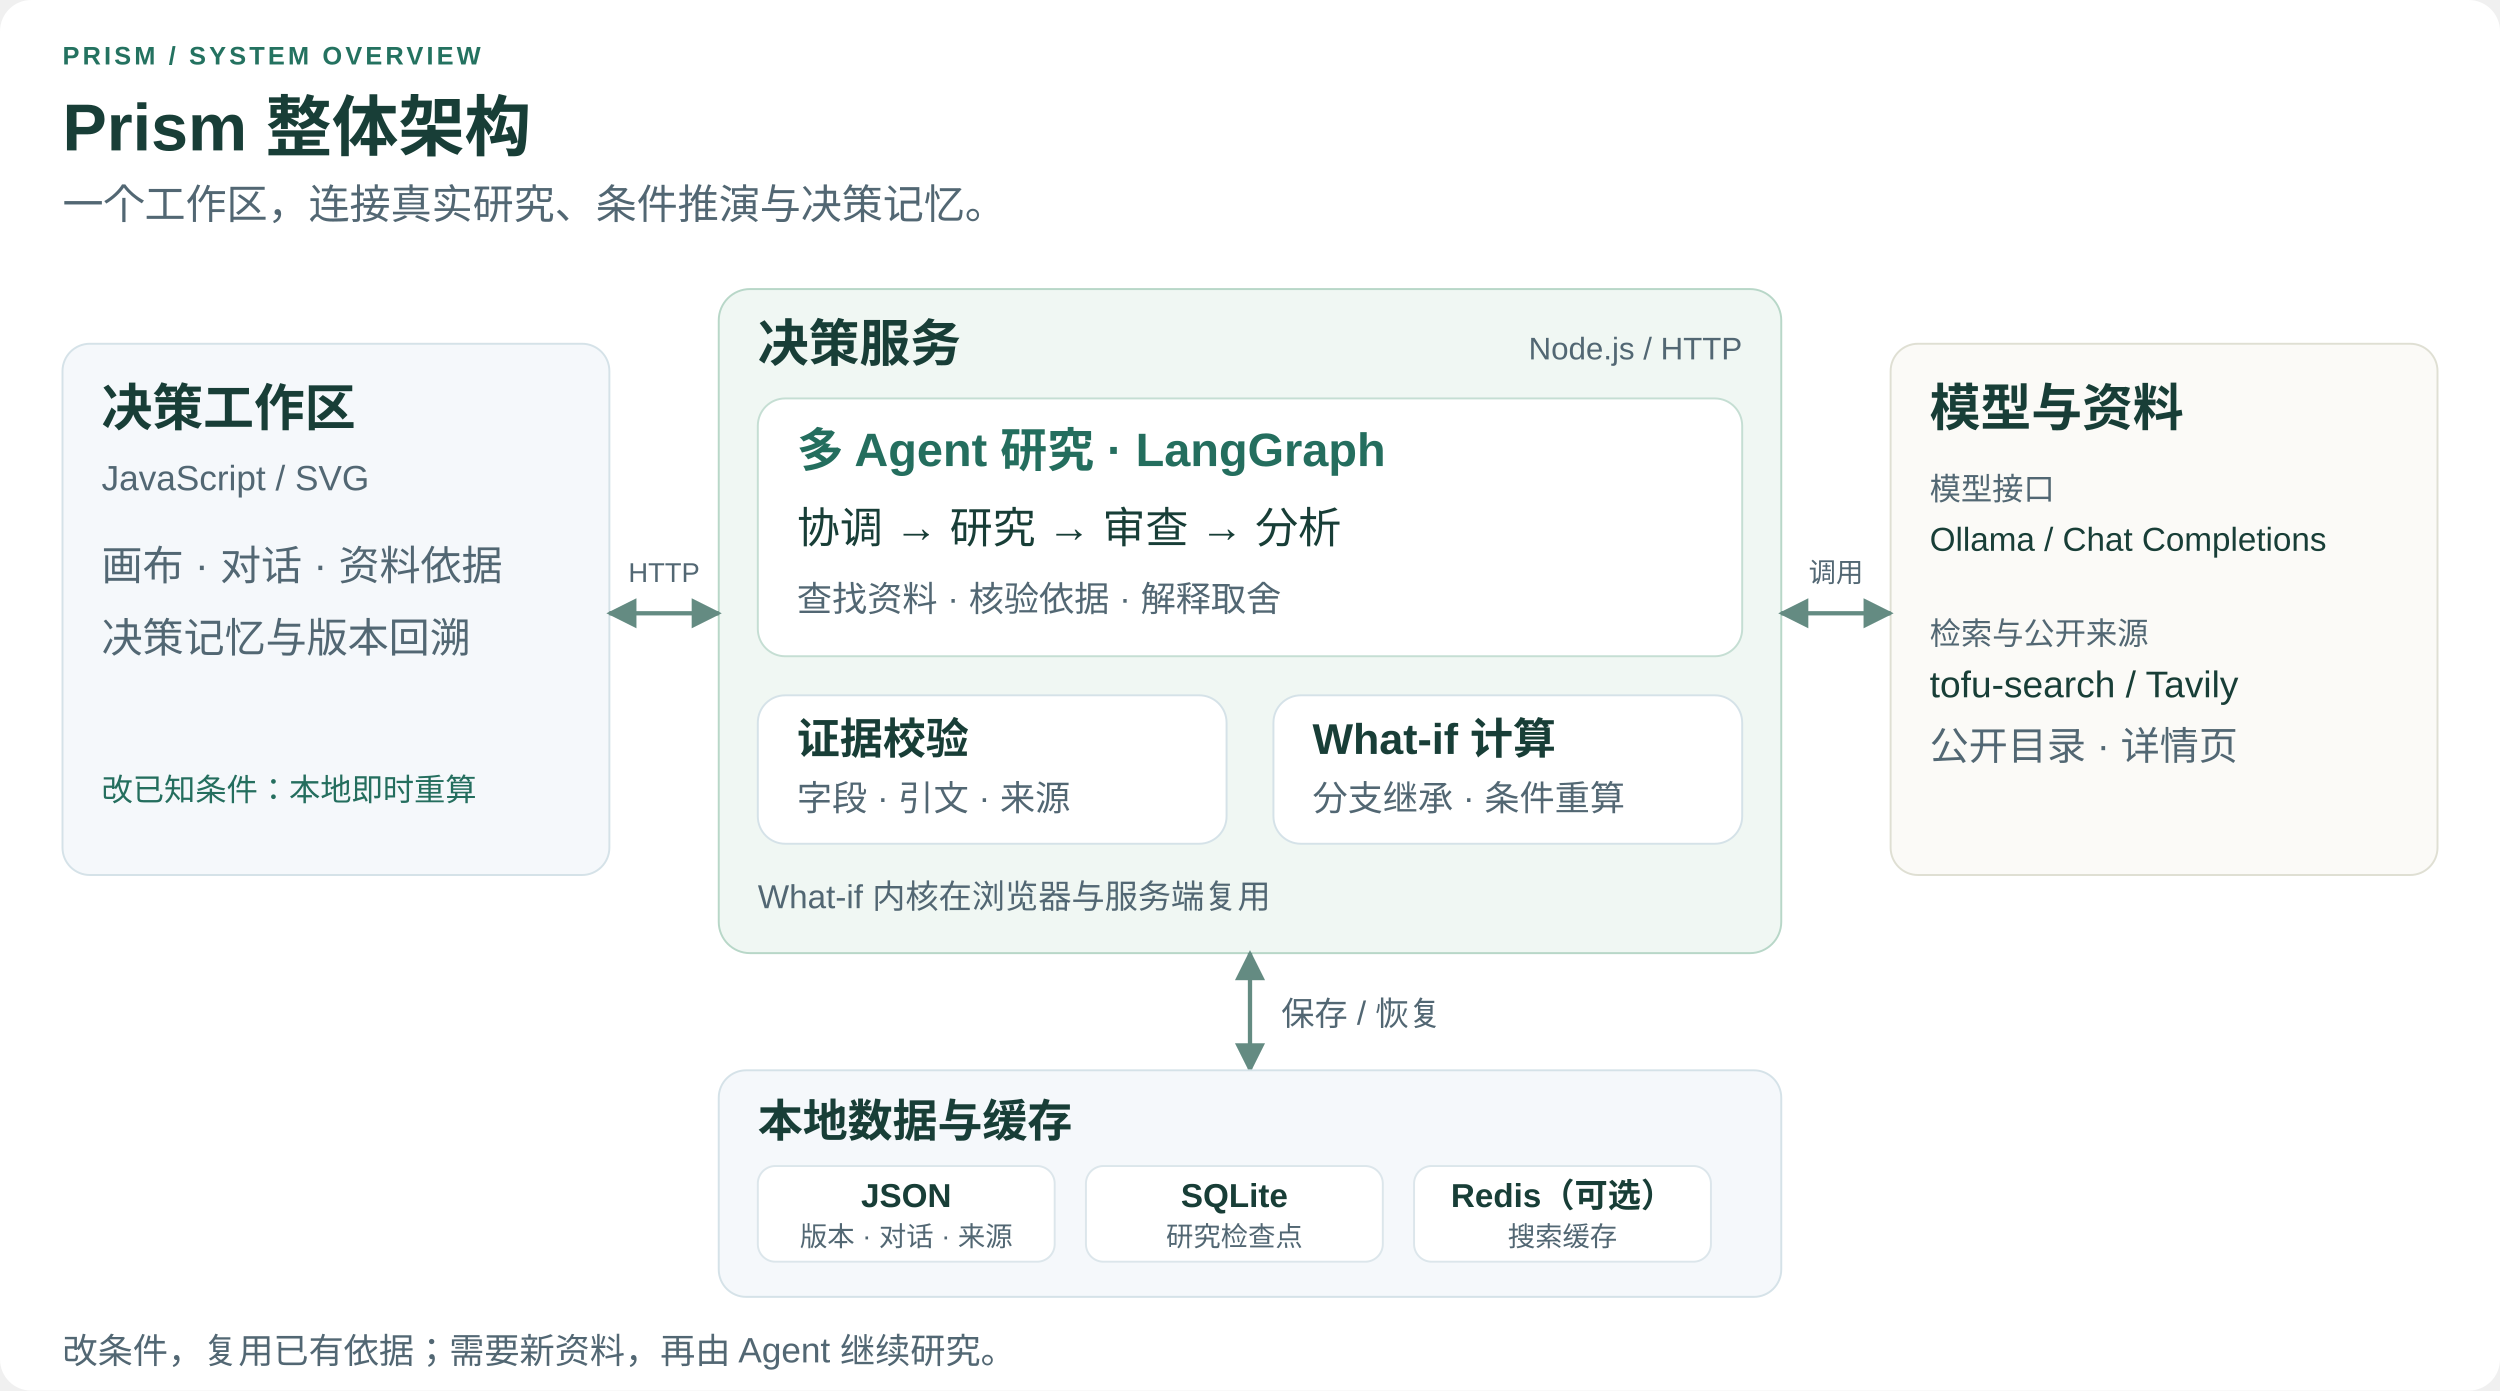
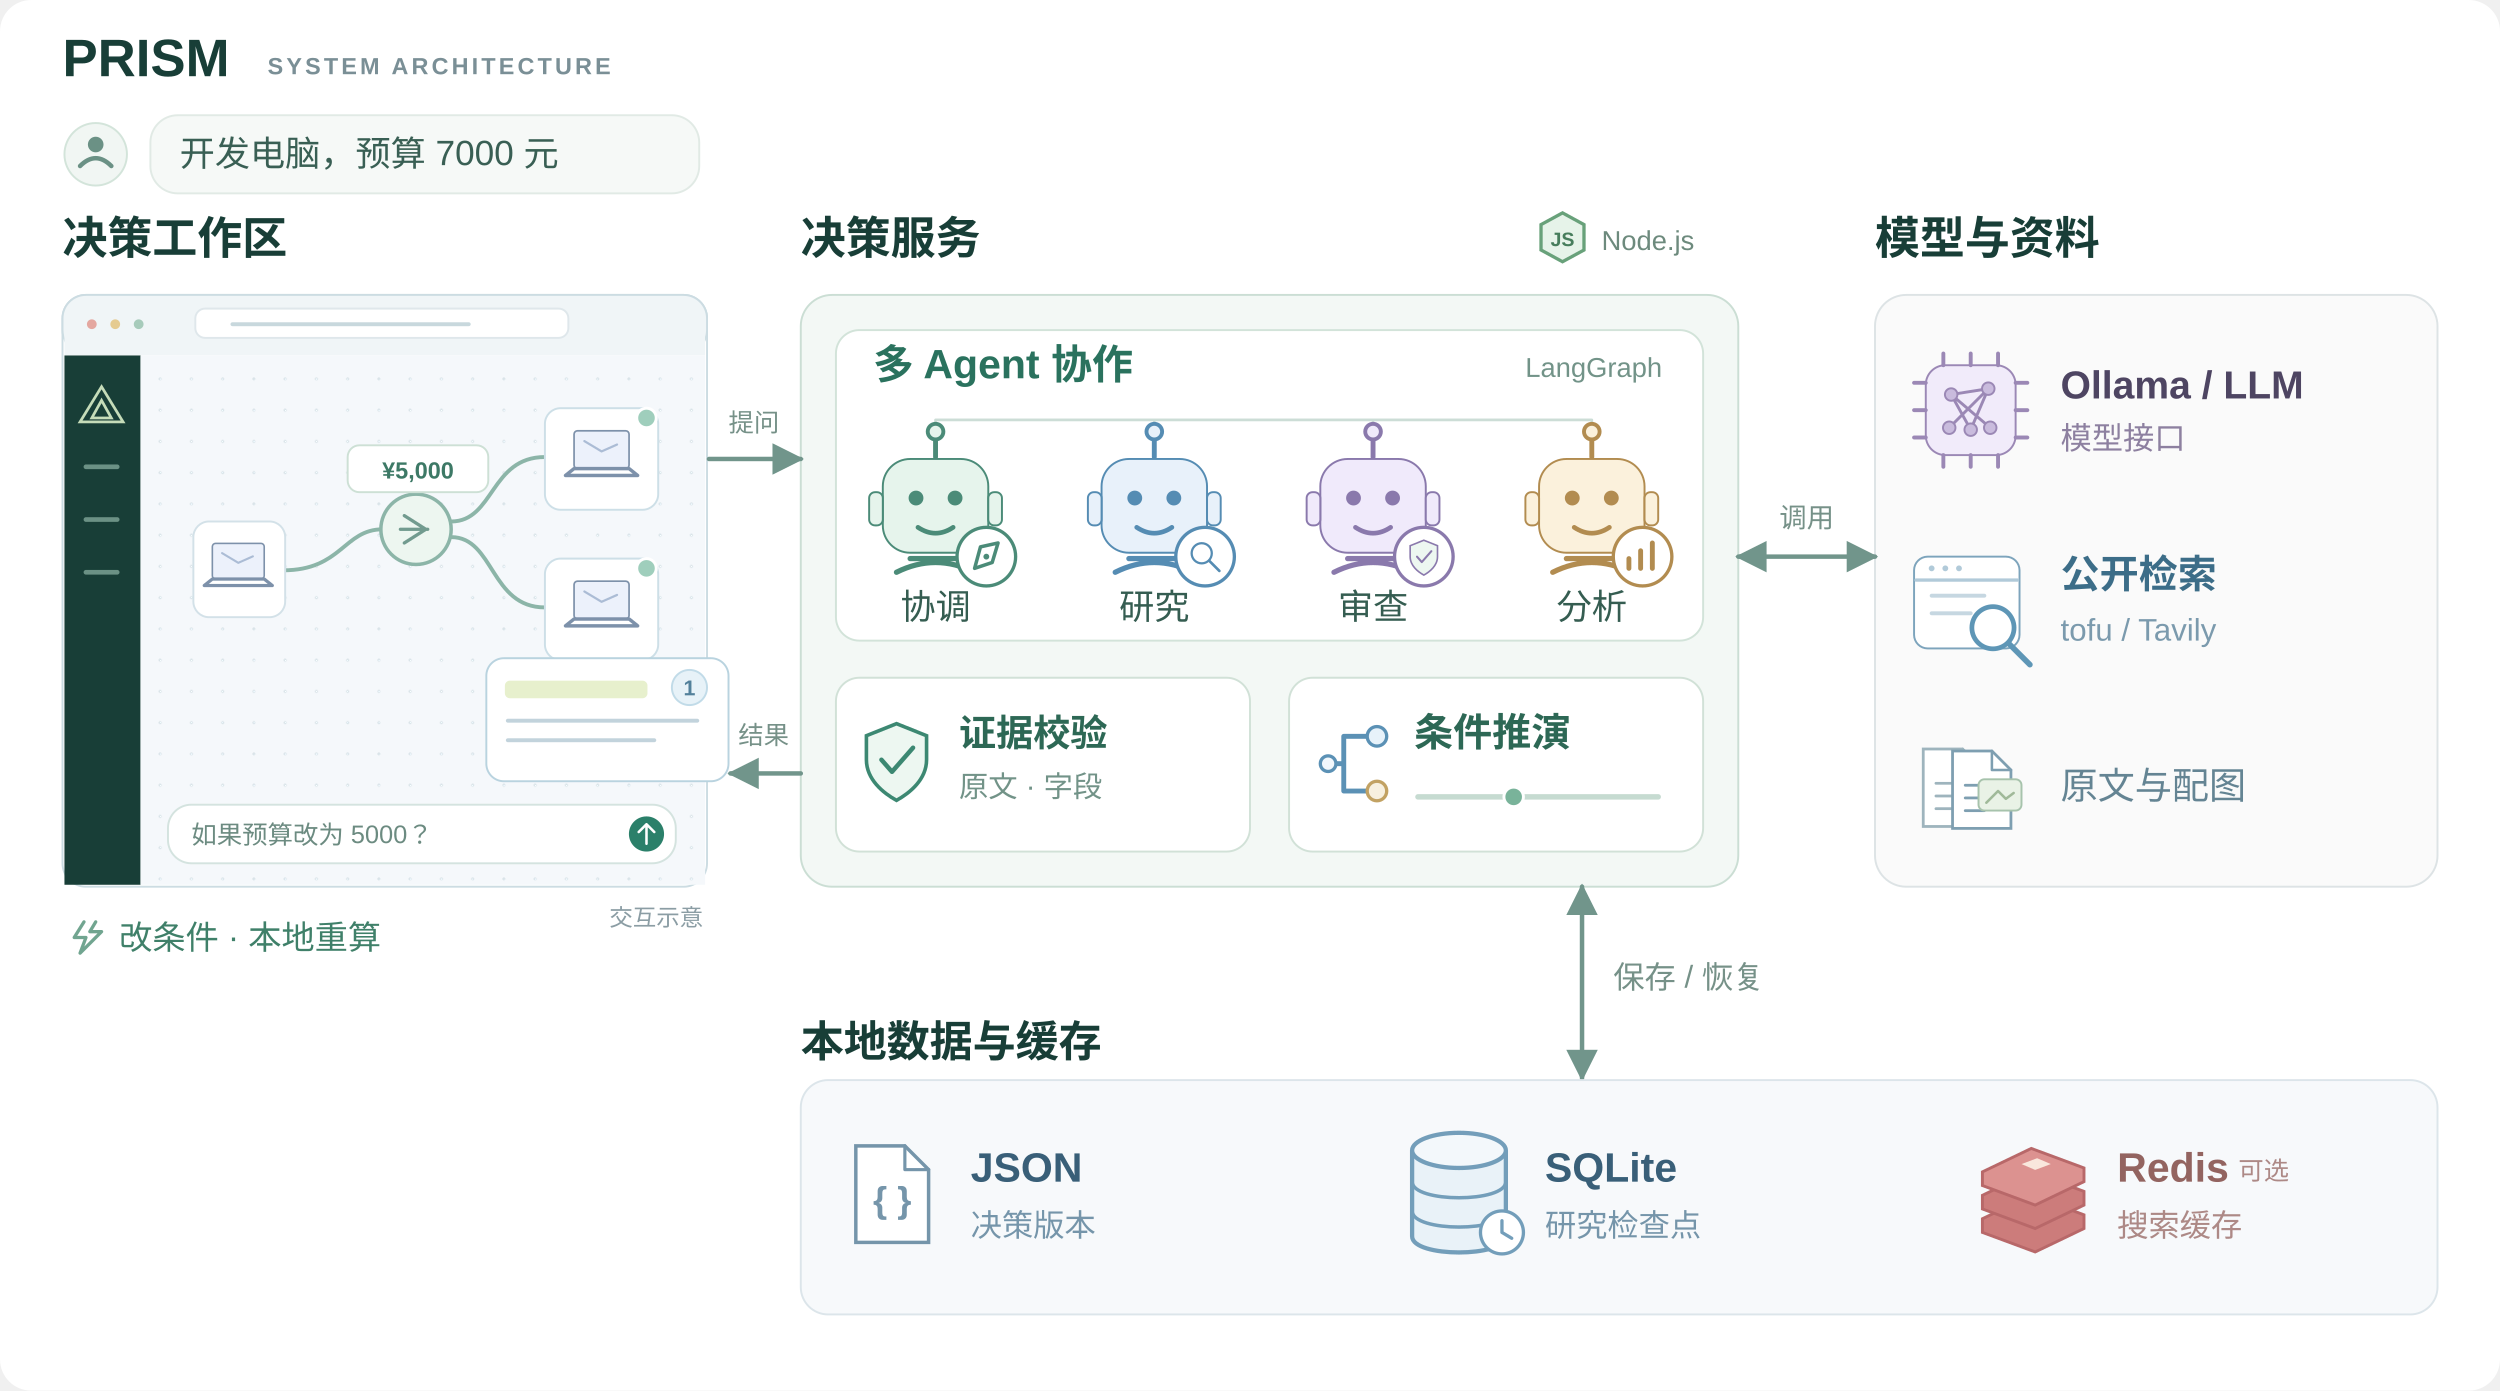
<svg xmlns="http://www.w3.org/2000/svg" width="1280" height="712" viewBox="0 0 1280 712" role="img" aria-labelledby="title desc" lang="zh" font-family="Segoe UI, Microsoft YaHei, Arial, sans-serif" font-style="normal">
  <defs>
    <marker id="arrow" viewBox="0 0 10 10" refX="9" refY="5" markerWidth="7" markerHeight="7" orient="auto-start-reverse">
-       <path d="M 0 0 L 10 5 L 0 10 z" fill="#648b82" />
+       <path d="M 0 0 L 10 5 L 0 10 z" fill="#71958b" />
    </marker>
+     <pattern id="dots" width="16" height="16" patternUnits="userSpaceOnUse">
+       <circle cx="2" cy="2" r="0.8" fill="#dae4e9" />
+     </pattern>
  </defs>
  <rect width="1280" height="712" rx="16" fill="#fff" />
-   <text x="32" y="33" fill="#247260" font-size="13" font-weight="600" letter-spacing="1.6">PRISM / SYSTEM OVERVIEW</text>
-   <text x="32" y="77" fill="#183e37" font-size="34" font-weight="650">Prism 整体架构</text>
-   <text x="32" y="112" fill="#526773" font-size="21" font-weight="400">一个工作区，连接真实研究、条件推演与决策记忆。</text>
-   <rect x="32" y="176" width="280" height="272" rx="14" fill="#f5f8fb" stroke="#d5e2e8" />
-   <text x="52" y="218" fill="#183e37" font-size="26" font-weight="650">决策工作区</text>
-   <text x="52" y="251" fill="#526773" font-size="18" font-weight="400">JavaScript / SVG</text>
-   <text x="52" y="297" fill="#526773" font-size="21" font-weight="400">画布 · 对话 · 资料依据</text>
-   <text x="52" y="334" fill="#526773" font-size="21" font-weight="400">决策记忆与版本回溯</text>
-   <text x="52" y="410" fill="#246e5e" font-size="16" font-weight="500">改已知条件：本地即时重算</text>
-   <rect x="368" y="148" width="544" height="340" rx="16" fill="#f0f7f3" stroke="#b8d7c8" />
-   <text x="388" y="185" fill="#183e37" font-size="26" font-weight="650">决策服务</text>
-   <text x="892" y="184" fill="#526773" font-size="16" font-weight="400" text-anchor="end">Node.js / HTTP</text>
-   <rect x="388" y="204" width="504" height="132" rx="14" fill="#fff" stroke="#c5ded3" />
-   <text x="408" y="239" fill="#246e5e" font-size="24" font-weight="600">多 Agent 研究 · LangGraph</text>
-   <text x="408" y="278" fill="#183e37" font-size="22" font-weight="500">协调 → 研究 → 审查 → 分析</text>
-   <text x="408" y="313" fill="#526773" font-size="18" font-weight="400">查找资料 · 核验依据 · 解释取舍</text>
-   <rect x="388" y="356" width="240" height="76" rx="14" fill="#fff" stroke="#d5e2e8" />
-   <text x="408" y="386" fill="#183e37" font-size="22" font-weight="600">证据校验</text>
-   <text x="408" y="415" fill="#526773" font-size="18" font-weight="400">字段 · 引文 · 来源</text>
-   <rect x="652" y="356" width="240" height="76" rx="14" fill="#fff" stroke="#d5e2e8" />
-   <text x="672" y="386" fill="#183e37" font-size="22" font-weight="600">What-if 计算</text>
-   <text x="672" y="415" fill="#526773" font-size="18" font-weight="400">分支继承 · 条件重算</text>
-   <text x="388" y="465" fill="#526773" font-size="17" font-weight="400">What-if 内核在浏览器与服务端复用</text>
-   <rect x="968" y="176" width="280" height="272" rx="14" fill="#fbfaf7" stroke="#dfdfd3" />
-   <text x="988" y="218" fill="#183e37" font-size="26" font-weight="650">模型与资料</text>
-   <text x="988" y="256" fill="#526773" font-size="16" font-weight="500">模型接口</text>
-   <text x="988" y="282" fill="#183e37" font-size="17" font-weight="400">Ollama / Chat Completions</text>
-   <text x="988" y="330" fill="#526773" font-size="16" font-weight="500">检索与公开来源</text>
-   <text x="988" y="357" fill="#183e37" font-size="19" font-weight="400">tofu-search / Tavily</text>
-   <text x="988" y="389" fill="#526773" font-size="20" font-weight="400">公开目录 · 详情页</text>
-   <path d="M 312 314 L 368 314" fill="none" stroke="#648b82" stroke-width="2.2" marker-start="url(#arrow)" marker-end="url(#arrow)" />
-   <text x="340" y="298" fill="#526773" font-size="14" font-weight="500" text-anchor="middle">HTTP</text>
-   <path d="M 912 314 L 968 314" fill="none" stroke="#648b82" stroke-width="2.2" marker-start="url(#arrow)" marker-end="url(#arrow)" />
-   <text x="940" y="298" fill="#526773" font-size="14" font-weight="500" text-anchor="middle">调用</text>
-   <path d="M 640 488 L 640 548" fill="none" stroke="#648b82" stroke-width="2.2" marker-start="url(#arrow)" marker-end="url(#arrow)" />
-   <text x="656" y="525" fill="#526773" font-size="17" font-weight="400">保存 / 恢复</text>
-   <rect x="368" y="548" width="544" height="116" rx="14" fill="#f5f8fb" stroke="#d5e2e8" />
-   <text x="388" y="582" fill="#183e37" font-size="23" font-weight="600">本地数据与缓存</text>
-   <rect x="388" y="597" width="152" height="49" rx="9" fill="#fff" stroke="#dce6eb" />
-   <text x="464" y="618" fill="#183e37" font-size="17" font-weight="600" text-anchor="middle">JSON</text>
-   <text x="464" y="638" fill="#526773" font-size="14" font-weight="400" text-anchor="middle">版本 · 对话 · 来源</text>
-   <rect x="556" y="597" width="152" height="49" rx="9" fill="#fff" stroke="#dce6eb" />
-   <text x="632" y="618" fill="#183e37" font-size="17" font-weight="600" text-anchor="middle">SQLite</text>
-   <text x="632" y="638" fill="#526773" font-size="14" font-weight="400" text-anchor="middle">研究检查点</text>
-   <rect x="724" y="597" width="152" height="49" rx="9" fill="#fff" stroke="#dce6eb" />
-   <text x="800" y="618" fill="#183e37" font-size="17" font-weight="600" text-anchor="middle">Redis（可选）</text>
-   <text x="800" y="638" fill="#526773" font-size="14" font-weight="400" text-anchor="middle">搜索缓存</text>
-   <text x="32" y="698" fill="#526773" font-size="18" font-weight="400">改条件，复用已有依据；需要新资料，再由 Agent 继续研究。</text>
+   <text x="32" y="39" fill="#183e37" font-size="27" font-weight="700">PRISM</text>
+   <text x="137" y="38" fill="#7a8f96" font-size="12" font-weight="600" letter-spacing="1.6">SYSTEM ARCHITECTURE</text>
+   <circle cx="49" cy="79" r="16" fill="#f1f6f3" stroke="#d3e4da" stroke-width="1" />
+   <circle cx="49" cy="74" r="4" fill="#6b9185" stroke="#6b9185" stroke-width="0" />
+   <path d="M 41 85 Q 49 77 57 85" fill="none" stroke="#6b9185" stroke-width="2.3" stroke-linecap="round" stroke-linejoin="round" />
+   <rect x="77" y="59" width="281" height="40" rx="14" fill="#f6f9f7" stroke="#e1eae5" />
+   <text x="92" y="85" fill="#395f54" font-size="18" font-weight="500">开发电脑，预算 7000 元</text>
+   <text x="32" y="130" fill="#183e37" font-size="23" font-weight="650">决策工作区</text>
+   <text x="410" y="130" fill="#183e37" font-size="23" font-weight="650">决策服务</text>
+   <text x="960" y="130" fill="#183e37" font-size="23" font-weight="650">模型与资料</text>
+   <path d="M 800 109 L 811 115 V 128 L 800 134 L 789 128 V 115 Z" fill="#e6f3e9" stroke="#68a17a" stroke-width="1.7" />
+   <text x="800" y="126" fill="#477d5c" font-size="10" font-weight="700" text-anchor="middle">JS</text>
+   <text x="820" y="128" fill="#6d8a7d" font-size="14" font-weight="500">Node.js</text>
+   <rect x="32" y="151" width="330" height="303" rx="12" fill="#fff" stroke="#ccdce2" />
+   <rect x="32" y="151" width="330" height="30" rx="12" fill="#f0f5f7" stroke="#ccdce2" />
+   <rect x="33" y="167" width="328" height="15" fill="#f0f5f7" />
+   <circle cx="47" cy="166" r="2.5" fill="#e4a7a0" stroke="none" stroke-width="0" />
+   <circle cx="59" cy="166" r="2.5" fill="#e5cb91" stroke="none" stroke-width="0" />
+   <circle cx="71" cy="166" r="2.5" fill="#a7cbbb" stroke="none" stroke-width="0" />
+   <rect x="100" y="158" width="191" height="15" rx="5" fill="#fff" stroke="#dfe7eb" />
+   <path d="M 119 166 H 240" fill="none" stroke="#c8d8dd" stroke-width="2" stroke-linecap="round" stroke-linejoin="round" />
+   <rect x="33" y="182" width="39" height="271" fill="#183e37" />
+   <rect x="72" y="182" width="289" height="271" fill="#f5f8fb" />
+   <rect x="72" y="182" width="289" height="271" fill="url(#dots)" />
+   <path d="M 52 198 L 63 216 H 41 Z M 52 205 L 57 214 H 47 Z" fill="none" stroke="#c5dcb9" stroke-width="1.4" />
+   <path d="M 44 239 H 60" fill="none" stroke="#6b9185" stroke-width="2.4" stroke-linecap="round" stroke-linejoin="round" />
+   <path d="M 44 266 H 60" fill="none" stroke="#6b9185" stroke-width="2.4" stroke-linecap="round" stroke-linejoin="round" />
+   <path d="M 44 293 H 60" fill="none" stroke="#6b9185" stroke-width="2.4" stroke-linecap="round" stroke-linejoin="round" />
+   <path d="M 145 292 C 175 292 176 271 196 271 M 231 267 C 253 267 251 234 279 234 M 231 275 C 253 275 251 311 279 311" fill="none" stroke="#8cb5a8" stroke-width="2" stroke-linecap="round" stroke-linejoin="round" />
+   <rect x="99" y="267" width="47" height="49" rx="8" fill="#fff" stroke="#d3e1e8" />
+   <g transform="translate(122 289) scale(0.83)">
+     <rect x="-16" y="-13" width="32" height="22" rx="2" fill="#ecf1fb" stroke="#7d91aa" />
+     <path d="M -21 13 H 21 L 16 9 H -16 Z" fill="none" stroke="#7d91aa" stroke-width="2" stroke-linecap="round" stroke-linejoin="round" />
+     <path d="M -10 -7 L 0 -1 L 9 -5" fill="none" stroke="#abbcd5" stroke-width="1.3" stroke-linecap="round" stroke-linejoin="round" />
+   </g>
+   <circle cx="213" cy="271" r="18" fill="#edf6f0" stroke="#8cb5a8" stroke-width="1.8" />
+   <path d="M 207 264 L 218 271 L 207 278 M 205 271 H 219" fill="none" stroke="#729b8f" stroke-width="1.7" stroke-linecap="round" stroke-linejoin="round" />
+   <rect x="178" y="228" width="72" height="24" rx="6" fill="#fff" stroke="#cde0d5" />
+   <text x="214" y="245" fill="#3d7966" font-size="12" font-weight="600" text-anchor="middle">¥5,000</text>
+   <rect x="279" y="209" width="58" height="52" rx="8" fill="#fff" stroke="#cddfe7" />
+   <g transform="translate(308 232) scale(0.88)">
+     <rect x="-16" y="-13" width="32" height="22" rx="2" fill="#ecf1fb" stroke="#7d91aa" />
+     <path d="M -21 13 H 21 L 16 9 H -16 Z" fill="none" stroke="#7d91aa" stroke-width="2" stroke-linecap="round" stroke-linejoin="round" />
+     <path d="M -10 -7 L 0 -1 L 9 -5" fill="none" stroke="#abbcd5" stroke-width="1.3" stroke-linecap="round" stroke-linejoin="round" />
+   </g>
+   <circle cx="331" cy="214" r="5" fill="#9fcebc" stroke="#fff" stroke-width="1.5" />
+   <rect x="279" y="286" width="58" height="52" rx="8" fill="#fff" stroke="#cddfe7" />
+   <g transform="translate(308 309) scale(0.88)">
+     <rect x="-16" y="-13" width="32" height="22" rx="2" fill="#ecf1fb" stroke="#7d91aa" />
+     <path d="M -21 13 H 21 L 16 9 H -16 Z" fill="none" stroke="#7d91aa" stroke-width="2" stroke-linecap="round" stroke-linejoin="round" />
+     <path d="M -10 -7 L 0 -1 L 9 -5" fill="none" stroke="#abbcd5" stroke-width="1.3" stroke-linecap="round" stroke-linejoin="round" />
+   </g>
+   <circle cx="331" cy="291" r="5" fill="#9fcebc" stroke="#fff" stroke-width="1.5" />
+   <rect x="249" y="337" width="124" height="63" rx="9" fill="#fff" stroke="#b9d3df" />
+   <rect x="259" y="349" width="72" height="8" rx="2" fill="#e7f0cd" stroke="#e7f0cd" />
+   <path d="M 260 369 H 357 M 260 379 H 335" fill="none" stroke="#c2d3dc" stroke-width="2" stroke-linecap="round" stroke-linejoin="round" />
+   <circle cx="353" cy="352" r="9" fill="#e7f2f8" stroke="#c1dbe8" stroke-width="1" />
+   <text x="353" y="356" fill="#53819b" font-size="11" font-weight="600" text-anchor="middle">1</text>
+   <rect x="86" y="412" width="260" height="30" rx="12" fill="#fff" stroke="#d4e3df" />
+   <text x="98" y="432" fill="#6c8b81" font-size="13" font-weight="400">如果预算改为 5000？</text>
+   <circle cx="331" cy="427" r="9" fill="#2b806a" stroke="#2b806a" stroke-width="0" />
+   <path d="M 331 432 V 422 M 327 426 L 331 422 L 335 426" fill="none" stroke="#fff" stroke-width="1.3" stroke-linecap="round" stroke-linejoin="round" />
+   <path d="M 43 472 L 38 480 H 44 L 41 488 L 52 477 H 46 L 49 472" fill="none" stroke="#71a590" stroke-width="1.7" stroke-linecap="round" stroke-linejoin="round" />
+   <text x="61" y="486" fill="#3f8069" font-size="17" font-weight="500">改条件 · 本地重算</text>
+   <text x="360" y="474" fill="#8b9da4" font-size="12" font-weight="400" text-anchor="end">交互示意</text>
+   <rect x="410" y="151" width="480" height="303" rx="16" fill="#f3f8f5" stroke="#cbded4" />
+   <rect x="428" y="169" width="444" height="159" rx="12" fill="#fff" stroke="#d2e3d9" />
+   <text x="447" y="194" fill="#2a725e" font-size="21" font-weight="600">多 Agent 协作</text>
+   <text x="851" y="193" fill="#729388" font-size="14" font-weight="500" text-anchor="end">LangGraph</text>
+   <path d="M 479 215 H 815 M 479 215 V 223 M 591 215 V 223 M 703 215 V 223 M 815 215 V 223" fill="none" stroke="#ccddd6" stroke-width="1.4" stroke-linecap="round" stroke-linejoin="round" />
+   <g transform="translate(479 262) scale(1)">
+     <path d="M 0 -28 V -38" fill="none" stroke="#4b8b78" stroke-width="2.5" stroke-linecap="round" stroke-linejoin="round" />
+     <circle cx="0" cy="-41" r="4" fill="#e6f4ec" stroke="#4b8b78" stroke-width="2" />
+     <rect x="-27" y="-27" width="54" height="48" rx="14" fill="#e6f4ec" stroke="#4b8b78" />
+     <rect x="-34" y="-10" width="7" height="17" rx="3" fill="#e6f4ec" stroke="#4b8b78" />
+     <rect x="27" y="-10" width="7" height="17" rx="3" fill="#e6f4ec" stroke="#4b8b78" />
+     <circle cx="-10" cy="-7" r="3.8" fill="#4b8b78" stroke="#4b8b78" stroke-width="0" />
+     <circle cx="10" cy="-7" r="3.8" fill="#4b8b78" stroke="#4b8b78" stroke-width="0" />
+     <path d="M -9 8 Q 0 14 9 8" fill="none" stroke="#4b8b78" stroke-width="2.4" stroke-linecap="round" stroke-linejoin="round" />
+     <path d="M -13 24 H 13 M -20 31 Q 0 21 20 31" fill="none" stroke="#4b8b78" stroke-width="2.7" stroke-linecap="round" stroke-linejoin="round" />
+     <circle cx="26" cy="23" r="15" fill="#fff" stroke="#4b8b78" stroke-width="1.7" />
+     <path d="M 20 29 L 23 18 L 32 16 L 29 26 Z" fill="none" stroke="#4b8b78" stroke-width="1.8" stroke-linecap="round" stroke-linejoin="round" />
+     <circle cx="26" cy="23" r="1" fill="#4b8b78" stroke="#4b8b78" stroke-width="1" />
+   </g>
+   <text x="479" y="317" fill="#355d51" font-size="18" font-weight="500" text-anchor="middle">协调</text>
+   <g transform="translate(591 262) scale(1)">
+     <path d="M 0 -28 V -38" fill="none" stroke="#558cb3" stroke-width="2.5" stroke-linecap="round" stroke-linejoin="round" />
+     <circle cx="0" cy="-41" r="4" fill="#e8f1fa" stroke="#558cb3" stroke-width="2" />
+     <rect x="-27" y="-27" width="54" height="48" rx="14" fill="#e8f1fa" stroke="#558cb3" />
+     <rect x="-34" y="-10" width="7" height="17" rx="3" fill="#e8f1fa" stroke="#558cb3" />
+     <rect x="27" y="-10" width="7" height="17" rx="3" fill="#e8f1fa" stroke="#558cb3" />
+     <circle cx="-10" cy="-7" r="3.8" fill="#558cb3" stroke="#558cb3" stroke-width="0" />
+     <circle cx="10" cy="-7" r="3.8" fill="#558cb3" stroke="#558cb3" stroke-width="0" />
+     <path d="M -9 8 Q 0 14 9 8" fill="none" stroke="#558cb3" stroke-width="2.4" stroke-linecap="round" stroke-linejoin="round" />
+     <path d="M -13 24 H 13 M -20 31 Q 0 21 20 31" fill="none" stroke="#558cb3" stroke-width="2.7" stroke-linecap="round" stroke-linejoin="round" />
+     <circle cx="26" cy="23" r="15" fill="#fff" stroke="#558cb3" stroke-width="1.7" />
+     <g transform="translate(26 23) scale(0.43)">
+       <circle cx="-4" cy="-4" r="12" fill="none" stroke="#558cb3" stroke-width="2.7" />
+       <path d="M 5 5 L 17 17" fill="none" stroke="#558cb3" stroke-width="3.2" stroke-linecap="round" stroke-linejoin="round" />
+     </g>
+   </g>
+   <text x="591" y="317" fill="#355d51" font-size="18" font-weight="500" text-anchor="middle">研究</text>
+   <g transform="translate(703 262) scale(1)">
+     <path d="M 0 -28 V -38" fill="none" stroke="#8a79ac" stroke-width="2.5" stroke-linecap="round" stroke-linejoin="round" />
+     <circle cx="0" cy="-41" r="4" fill="#f0eafb" stroke="#8a79ac" stroke-width="2" />
+     <rect x="-27" y="-27" width="54" height="48" rx="14" fill="#f0eafb" stroke="#8a79ac" />
+     <rect x="-34" y="-10" width="7" height="17" rx="3" fill="#f0eafb" stroke="#8a79ac" />
+     <rect x="27" y="-10" width="7" height="17" rx="3" fill="#f0eafb" stroke="#8a79ac" />
+     <circle cx="-10" cy="-7" r="3.8" fill="#8a79ac" stroke="#8a79ac" stroke-width="0" />
+     <circle cx="10" cy="-7" r="3.8" fill="#8a79ac" stroke="#8a79ac" stroke-width="0" />
+     <path d="M -9 8 Q 0 14 9 8" fill="none" stroke="#8a79ac" stroke-width="2.4" stroke-linecap="round" stroke-linejoin="round" />
+     <path d="M -13 24 H 13 M -20 31 Q 0 21 20 31" fill="none" stroke="#8a79ac" stroke-width="2.7" stroke-linecap="round" stroke-linejoin="round" />
+     <circle cx="26" cy="23" r="15" fill="#fff" stroke="#8a79ac" stroke-width="1.7" />
+     <g transform="translate(26 23) scale(0.35)">
+       <path d="M 0 -24 L 20 -16 V 0 C 20 13 9 22 0 27 C -9 22 -20 13 -20 0 V -16 Z" fill="#edf7f1" stroke="#8a79ac" stroke-width="2.4" />
+       <path d="M -10 0 L -3 8 L 11 -8" fill="none" stroke="#8a79ac" stroke-width="3" stroke-linecap="round" stroke-linejoin="round" />
+     </g>
+   </g>
+   <text x="703" y="317" fill="#355d51" font-size="18" font-weight="500" text-anchor="middle">审查</text>
+   <g transform="translate(815 262) scale(1)">
+     <path d="M 0 -28 V -38" fill="none" stroke="#b28c50" stroke-width="2.5" stroke-linecap="round" stroke-linejoin="round" />
+     <circle cx="0" cy="-41" r="4" fill="#fbf1dc" stroke="#b28c50" stroke-width="2" />
+     <rect x="-27" y="-27" width="54" height="48" rx="14" fill="#fbf1dc" stroke="#b28c50" />
+     <rect x="-34" y="-10" width="7" height="17" rx="3" fill="#fbf1dc" stroke="#b28c50" />
+     <rect x="27" y="-10" width="7" height="17" rx="3" fill="#fbf1dc" stroke="#b28c50" />
+     <circle cx="-10" cy="-7" r="3.8" fill="#b28c50" stroke="#b28c50" stroke-width="0" />
+     <circle cx="10" cy="-7" r="3.8" fill="#b28c50" stroke="#b28c50" stroke-width="0" />
+     <path d="M -9 8 Q 0 14 9 8" fill="none" stroke="#b28c50" stroke-width="2.4" stroke-linecap="round" stroke-linejoin="round" />
+     <path d="M -13 24 H 13 M -20 31 Q 0 21 20 31" fill="none" stroke="#b28c50" stroke-width="2.7" stroke-linecap="round" stroke-linejoin="round" />
+     <circle cx="26" cy="23" r="15" fill="#fff" stroke="#b28c50" stroke-width="1.7" />
+     <path d="M 19 29 V 24 M 25 29 V 20 M 31 29 V 16" fill="none" stroke="#b28c50" stroke-width="2.5" stroke-linecap="round" stroke-linejoin="round" />
+   </g>
+   <text x="815" y="317" fill="#355d51" font-size="18" font-weight="500" text-anchor="middle">分析</text>
+   <rect x="428" y="347" width="212" height="89" rx="12" fill="#fff" stroke="#d1e1d7" />
+   <g transform="translate(459 389) scale(0.77)">
+     <path d="M 0 -24 L 20 -16 V 0 C 20 13 9 22 0 27 C -9 22 -20 13 -20 0 V -16 Z" fill="#edf7f1" stroke="#3c8872" stroke-width="2.4" />
+     <path d="M -10 0 L -3 8 L 11 -8" fill="none" stroke="#3c8872" stroke-width="3" stroke-linecap="round" stroke-linejoin="round" />
+   </g>
+   <text x="491" y="382" fill="#2d6855" font-size="19" font-weight="600">证据校验</text>
+   <text x="491" y="408" fill="#729388" font-size="15" font-weight="400">原文 · 字段</text>
+   <rect x="660" y="347" width="212" height="89" rx="12" fill="#fff" stroke="#d1e1d7" />
+   <path d="M 680 391 H 688 M 688 391 V 377 H 702 M 688 391 V 405 H 702" fill="none" stroke="#5b91b5" stroke-width="2.5" stroke-linecap="round" stroke-linejoin="round" />
+   <circle cx="680" cy="391" r="4" fill="#f1f7fc" stroke="#5b91b5" stroke-width="1.7" />
+   <circle cx="705" cy="377" r="5" fill="#e7f2fa" stroke="#5b91b5" stroke-width="1.7" />
+   <circle cx="705" cy="405" r="5" fill="#f7f0df" stroke="#c2a263" stroke-width="1.7" />
+   <text x="724" y="382" fill="#2d6855" font-size="20" font-weight="600">条件推演</text>
+   <path d="M 726 408 H 849" fill="none" stroke="#c6dbd1" stroke-width="2.8" stroke-linecap="round" stroke-linejoin="round" />
+   <circle cx="775" cy="408" r="5" fill="#79b39a" stroke="#fff" stroke-width="1.5" />
+   <rect x="960" y="151" width="288" height="303" rx="16" fill="#fafafa" stroke="#dde3e5" />
+   <g transform="translate(1009 210) scale(1)">
+     <rect x="-23" y="-23" width="46" height="46" rx="10" fill="#f1ebfa" stroke="#9b88b5" />
+     <path d="M -14 -29 V -23 M 0 -29 V -23 M 14 -29 V -23" fill="none" stroke="#9b88b5" stroke-width="2" stroke-linecap="round" stroke-linejoin="round" />
+     <path d="M -14 23 V 29 M 0 23 V 29 M 14 23 V 29" fill="none" stroke="#9b88b5" stroke-width="2" stroke-linecap="round" stroke-linejoin="round" />
+     <path d="M -29 -14 H -23 M -29 0 H -23 M -29 14 H -23" fill="none" stroke="#9b88b5" stroke-width="2" stroke-linecap="round" stroke-linejoin="round" />
+     <path d="M 23 -14 H 29 M 23 0 H 29 M 23 14 H 29" fill="none" stroke="#9b88b5" stroke-width="2" stroke-linecap="round" stroke-linejoin="round" />
+     <path d="M -10 -8 L 9 -11 L 0 10 Z M -10 -8 L 10 9 M 9 -11 L -11 9" fill="none" stroke="#9b88b5" stroke-width="1.5" stroke-linecap="round" stroke-linejoin="round" />
+     <circle cx="-10" cy="-8" r="3.2" fill="#c9bbdd" stroke="#9b88b5" stroke-width="1" />
+     <circle cx="9" cy="-11" r="3.2" fill="#c9bbdd" stroke="#9b88b5" stroke-width="1" />
+     <circle cx="0" cy="10" r="3.2" fill="#c9bbdd" stroke="#9b88b5" stroke-width="1" />
+     <circle cx="-11" cy="9" r="3.2" fill="#c9bbdd" stroke="#9b88b5" stroke-width="1" />
+     <circle cx="10" cy="9" r="3.2" fill="#c9bbdd" stroke="#9b88b5" stroke-width="1" />
+   </g>
+   <text x="1055" y="204" fill="#4e4562" font-size="20" font-weight="600">Ollama / LLM</text>
+   <text x="1055" y="230" fill="#8d80a0" font-size="16" font-weight="400">模型接口</text>
+   <g transform="translate(1007 309) scale(1)">
+     <rect x="-27" y="-24" width="54" height="47" rx="7" fill="#fff" stroke="#7da4bc" />
+     <path d="M -26 -12 H 26" fill="none" stroke="#b1cad9" stroke-width="1.7" stroke-linecap="round" stroke-linejoin="round" />
+     <circle cx="-18" cy="-18" r="1.5" fill="#b1cad9" stroke="none" stroke-width="0" />
+     <circle cx="-11" cy="-18" r="1.5" fill="#b1cad9" stroke="none" stroke-width="0" />
+     <circle cx="-4" cy="-18" r="1.5" fill="#b1cad9" stroke="none" stroke-width="0" />
+     <path d="M -18 -4 H 9 M -18 5 H 2" fill="none" stroke="#c6d7e1" stroke-width="2" stroke-linecap="round" stroke-linejoin="round" />
+   </g>
+   <g transform="translate(1024 325) scale(0.9)">
+     <circle cx="-4" cy="-4" r="12" fill="none" stroke="#5e96b6" stroke-width="2.7" />
+     <path d="M 5 5 L 17 17" fill="none" stroke="#5e96b6" stroke-width="3.2" stroke-linecap="round" stroke-linejoin="round" />
+   </g>
+   <text x="1055" y="301" fill="#3c6d88" font-size="20" font-weight="600">公开检索</text>
+   <text x="1055" y="328" fill="#7b9aad" font-size="16" font-weight="400">tofu / Tavily</text>
+   <g transform="translate(999 403) scale(0.65)">
+     <path d="M -22 -30 H 9 L 24 -15 V 31 H -22 Z" fill="#fff" stroke="#9eb4bd" stroke-width="2.2" />
+     <path d="M 9 -30 V -15 H 24" fill="none" stroke="#9eb4bd" stroke-width="2" stroke-linecap="round" stroke-linejoin="round" />
+     <path d="M -12 -3 H 13 M -12 7 H 13 M -12 17 H 3" fill="none" stroke="#9eb4bd" stroke-width="2.2" stroke-linecap="round" stroke-linejoin="round" />
+   </g>
+   <g transform="translate(1014 404) scale(0.65)">
+     <path d="M -22 -30 H 9 L 24 -15 V 31 H -22 Z" fill="#fff" stroke="#7e9fb1" stroke-width="2.2" />
+     <path d="M 9 -30 V -15 H 24" fill="none" stroke="#7e9fb1" stroke-width="2" stroke-linecap="round" stroke-linejoin="round" />
+     <path d="M -12 -3 H 13 M -12 7 H 13 M -12 17 H 3" fill="none" stroke="#7e9fb1" stroke-width="2.2" stroke-linecap="round" stroke-linejoin="round" />
+   </g>
+   <rect x="1013" y="399" width="22" height="16" rx="3" fill="#e9f2e6" stroke="#a7c3ac" />
+   <path d="M 1017 411 L 1023 405 L 1027 409 L 1031 406" fill="none" stroke="#a0b999" stroke-width="1.3" stroke-linecap="round" stroke-linejoin="round" />
+   <text x="1055" y="409" fill="#648493" font-size="19" font-weight="500">原文与配图</text>
+   <path d="M 363 235 H 410" fill="none" stroke="#71958b" stroke-width="2.3" stroke-linecap="round" stroke-linejoin="round" marker-end="url(#arrow)" />
+   <text x="386" y="221" fill="#769188" font-size="13" font-weight="500" text-anchor="middle">提问</text>
+   <path d="M 410 396 H 374" fill="none" stroke="#71958b" stroke-width="2.3" stroke-linecap="round" stroke-linejoin="round" marker-end="url(#arrow)" />
+   <text x="391" y="381" fill="#769188" font-size="13" font-weight="500" text-anchor="middle">结果</text>
+   <path d="M 890 285 H 960" fill="none" stroke="#71958b" stroke-width="2.3" stroke-linecap="round" stroke-linejoin="round" marker-end="url(#arrow)" marker-start="url(#arrow)" />
+   <text x="925" y="270" fill="#769188" font-size="14" font-weight="500" text-anchor="middle">调用</text>
+   <path d="M 810 454 V 552" fill="none" stroke="#71958b" stroke-width="2.3" stroke-linecap="round" stroke-linejoin="round" marker-end="url(#arrow)" marker-start="url(#arrow)" />
+   <text x="826" y="506" fill="#769188" font-size="16" font-weight="400">保存 / 恢复</text>
+   <text x="410" y="541" fill="#183e37" font-size="22" font-weight="600">本地数据与缓存</text>
+   <rect x="410" y="553" width="838" height="120" rx="14" fill="#f7f9fb" stroke="#dce5ea" />
+   <g transform="translate(456 611) scale(0.81)">
+     <path d="M -22 -30 H 9 L 24 -15 V 31 H -22 Z" fill="#fff" stroke="#7595aa" stroke-width="2.2" />
+     <path d="M 9 -30 V -15 H 24" fill="none" stroke="#7595aa" stroke-width="2" stroke-linecap="round" stroke-linejoin="round" />
+     <text x="1" y="12" fill="#7595aa" font-size="23" font-weight="600" text-anchor="middle">{ }</text>
+   </g>
+   <text x="497" y="605" fill="#395f78" font-size="21" font-weight="600">JSON</text>
+   <text x="497" y="633" fill="#7595aa" font-size="16" font-weight="400">决策版本</text>
+   <g transform="translate(747 611) scale(1)">
+     <path d="M -24 -22 V 22 C -24 33 24 33 24 22 V -22" fill="#e9f2f8" stroke="#739eba" stroke-width="2.2" />
+     <ellipse cx="0" cy="-22" rx="24" ry="9" fill="#f3f8fb" stroke="#739eba" stroke-width="2.2" />
+     <path d="M -24 -6 C -24 5 24 5 24 -6 M -24 9 C -24 20 24 20 24 9" fill="none" stroke="#739eba" stroke-width="1.8" stroke-linecap="round" stroke-linejoin="round" />
+     <circle cx="22" cy="20" r="11" fill="#fff" stroke="#739eba" stroke-width="1.7" />
+     <path d="M 22 14 V 20 L 27 23" fill="none" stroke="#739eba" stroke-width="1.7" stroke-linecap="round" stroke-linejoin="round" />
+   </g>
+   <text x="791" y="605" fill="#395f78" font-size="21" font-weight="600">SQLite</text>
+   <text x="791" y="633" fill="#7595aa" font-size="16" font-weight="400">研究检查点</text>
+   <g transform="translate(1042 610) scale(1)">
+     <path d="M -27 14 L -2 2 L 25 12 V 19 L 0 31 L -27 21 Z" fill="#cc7c7b" stroke="#b86869" stroke-width="1.5" />
+     <path d="M -27 2 L -2 -10 L 25 0 V 7 L 0 19 L -27 9 Z" fill="#cc7c7b" stroke="#b86869" stroke-width="1.5" />
+     <path d="M -27 -10 L -2 -22 L 25 -12 V -5 L 0 7 L -27 -3 Z" fill="#dc9290" stroke="#b86869" stroke-width="1.5" />
+     <path d="M -7 -14 L 1 -17 L 8 -14 L 0 -11 Z" fill="#f9e7dd" />
+   </g>
+   <text x="1084" y="605" fill="#936460" font-size="21" font-weight="600">Redis</text>
+   <text x="1146" y="604" fill="#ad8986" font-size="13" font-weight="400">可选</text>
+   <text x="1084" y="633" fill="#ad8986" font-size="16" font-weight="400">搜索缓存</text>
</svg>
